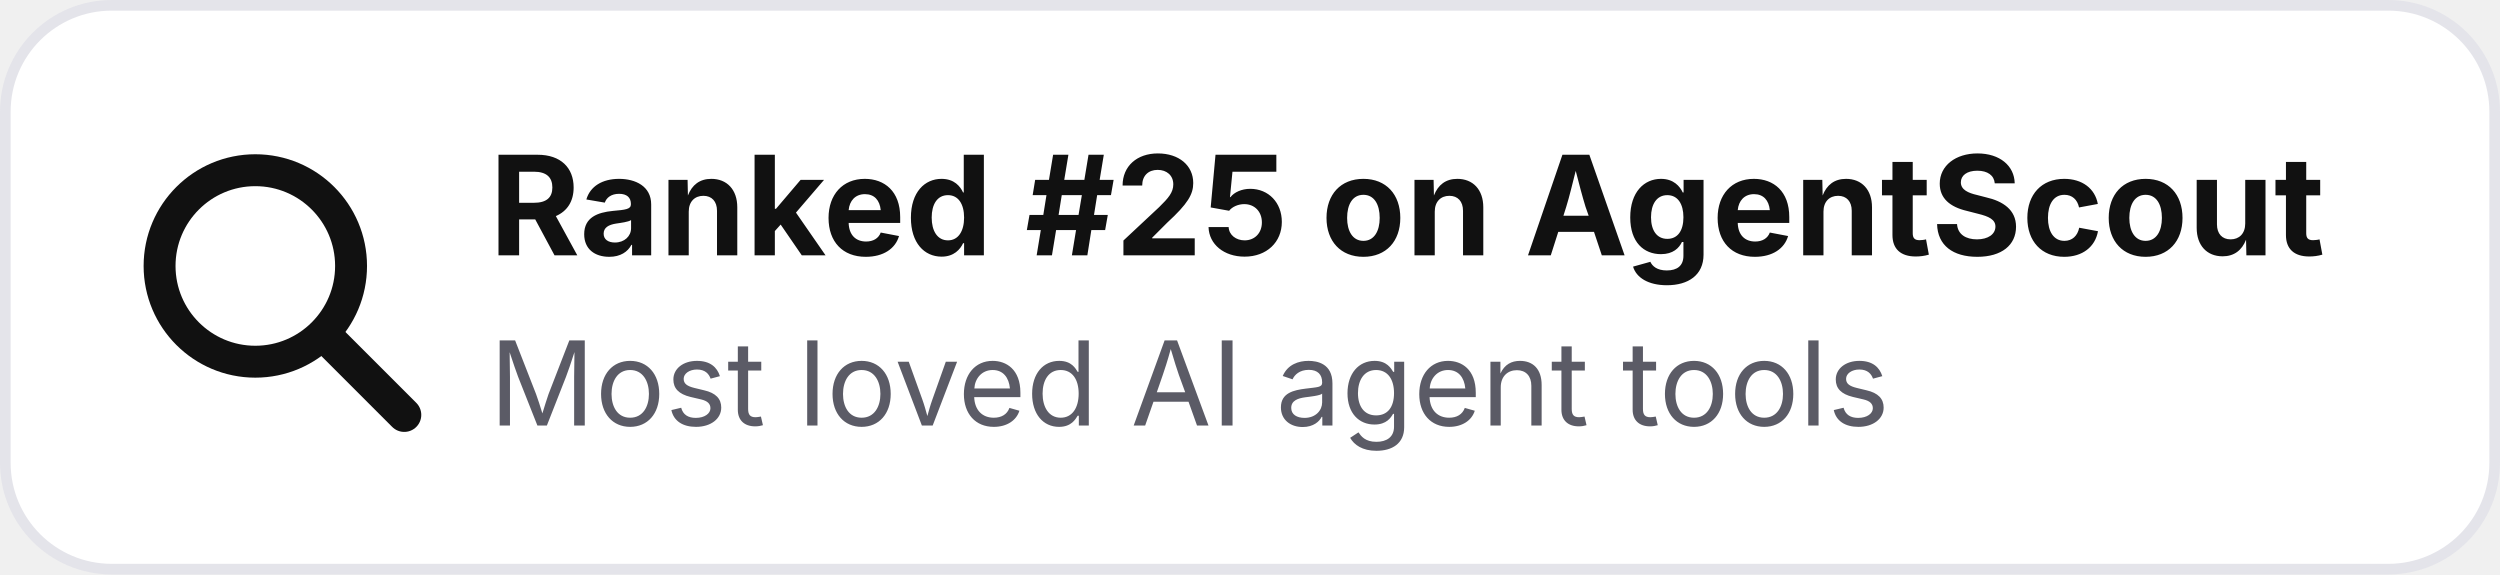
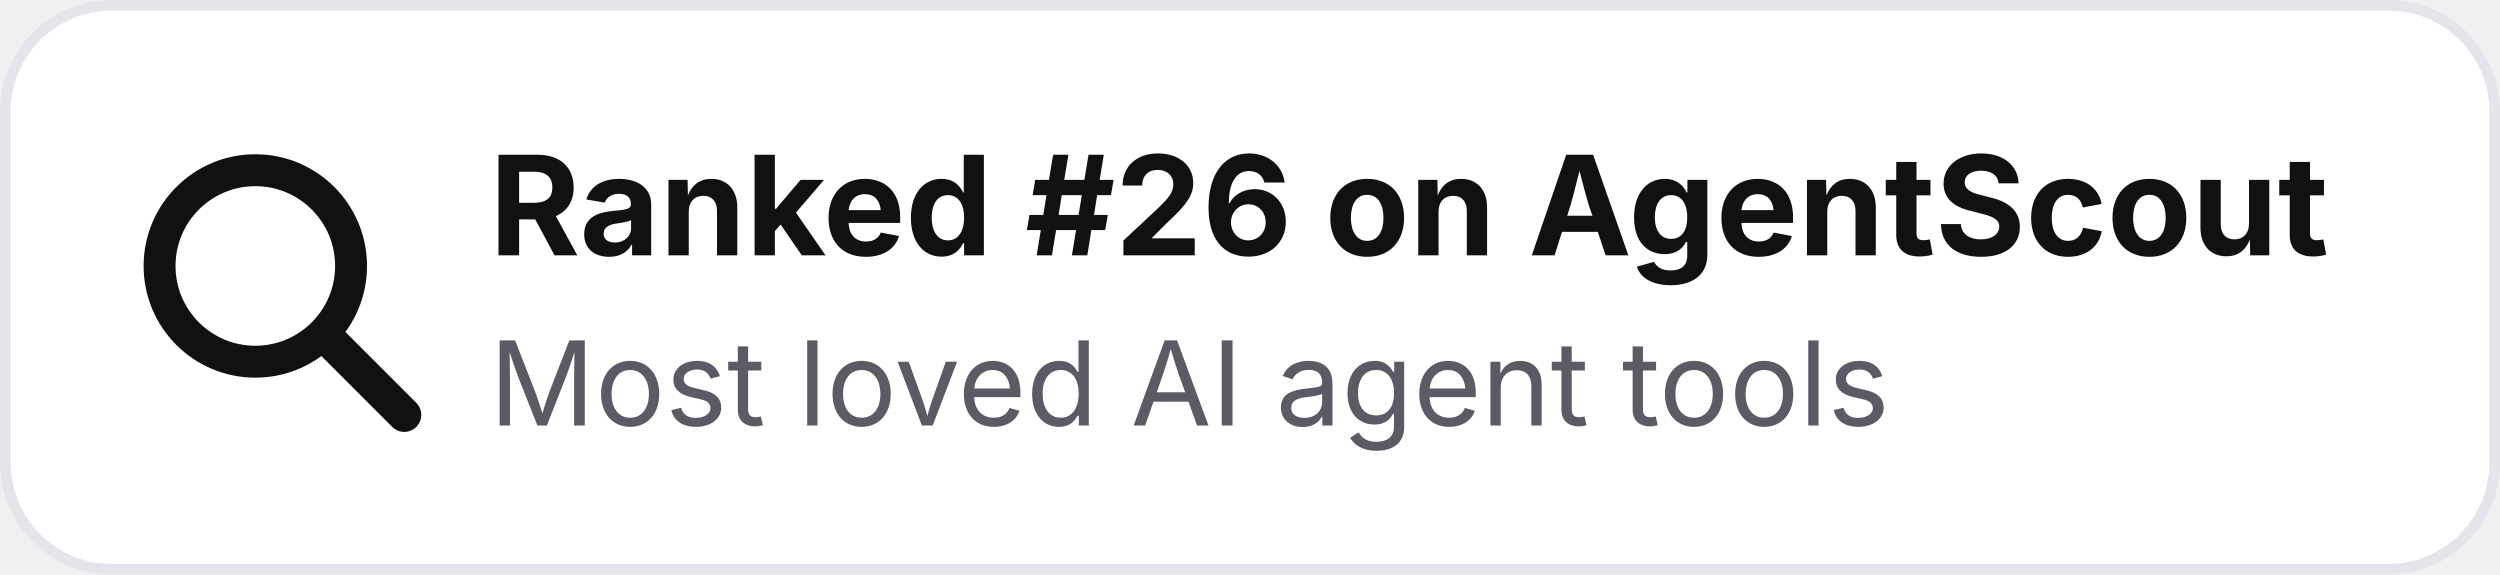
- <svg xmlns="http://www.w3.org/2000/svg" width="235" height="54" viewBox="0 0 235 54" role="img" aria-label="Ranked #25 on AgentScout">
+ <svg xmlns="http://www.w3.org/2000/svg" width="235" height="54" viewBox="0 0 235 54" role="img" aria-label="Ranked #26 on AgentScout">
  <rect x=".5" y=".5" width="234" height="53" rx="10" fill="#ffffff" stroke="#e4e4ea" />
  <circle cx="24" cy="25" r="9" fill="none" stroke="#111111" stroke-width="3" />
  <path d="M31 32l7 7" stroke="#111111" stroke-width="3.2" stroke-linecap="round" />
-   <text x="46" y="24" font-family="Inter,Segoe UI,Arial,sans-serif" font-size="13" font-weight="700" fill="#111111">Ranked #25 on AgentScout</text>
+   <text x="46" y="24" font-family="Inter,Segoe UI,Arial,sans-serif" font-size="13" font-weight="700" fill="#111111">Ranked #26 on AgentScout</text>
  <text x="46" y="40" font-family="Inter,Segoe UI,Arial,sans-serif" font-size="11" fill="#5b5b66">Most loved AI agent tools</text>
</svg>
